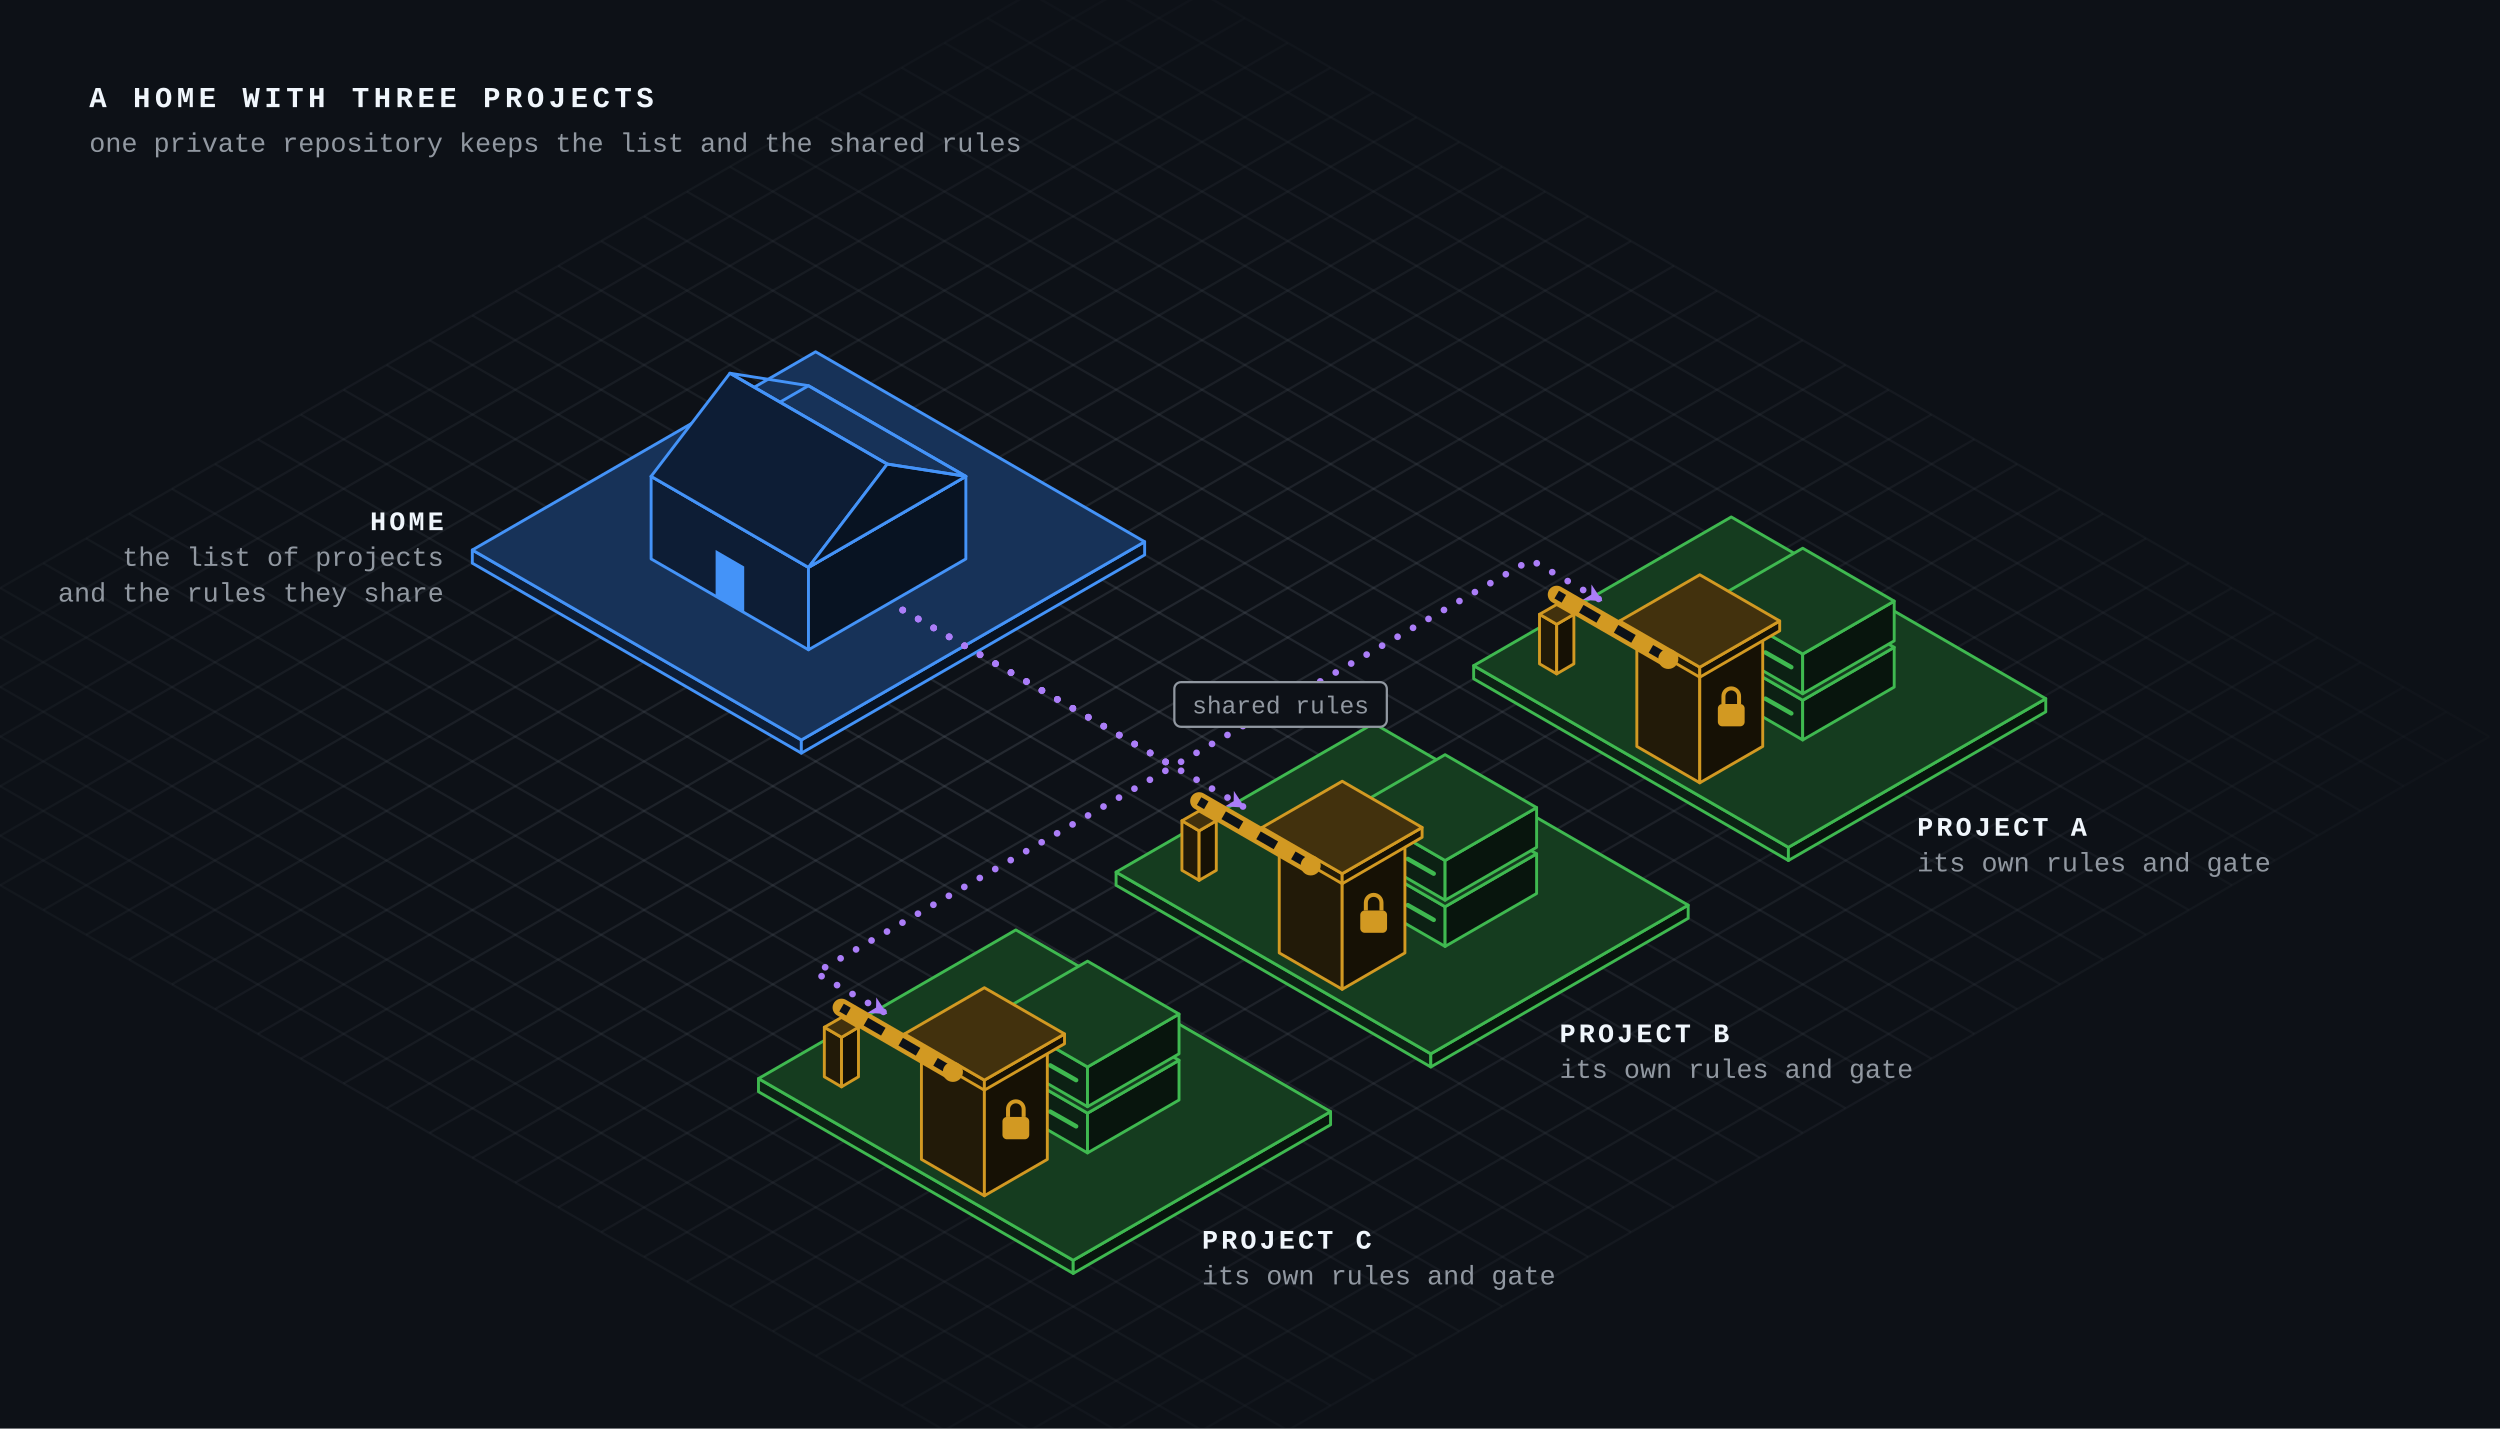
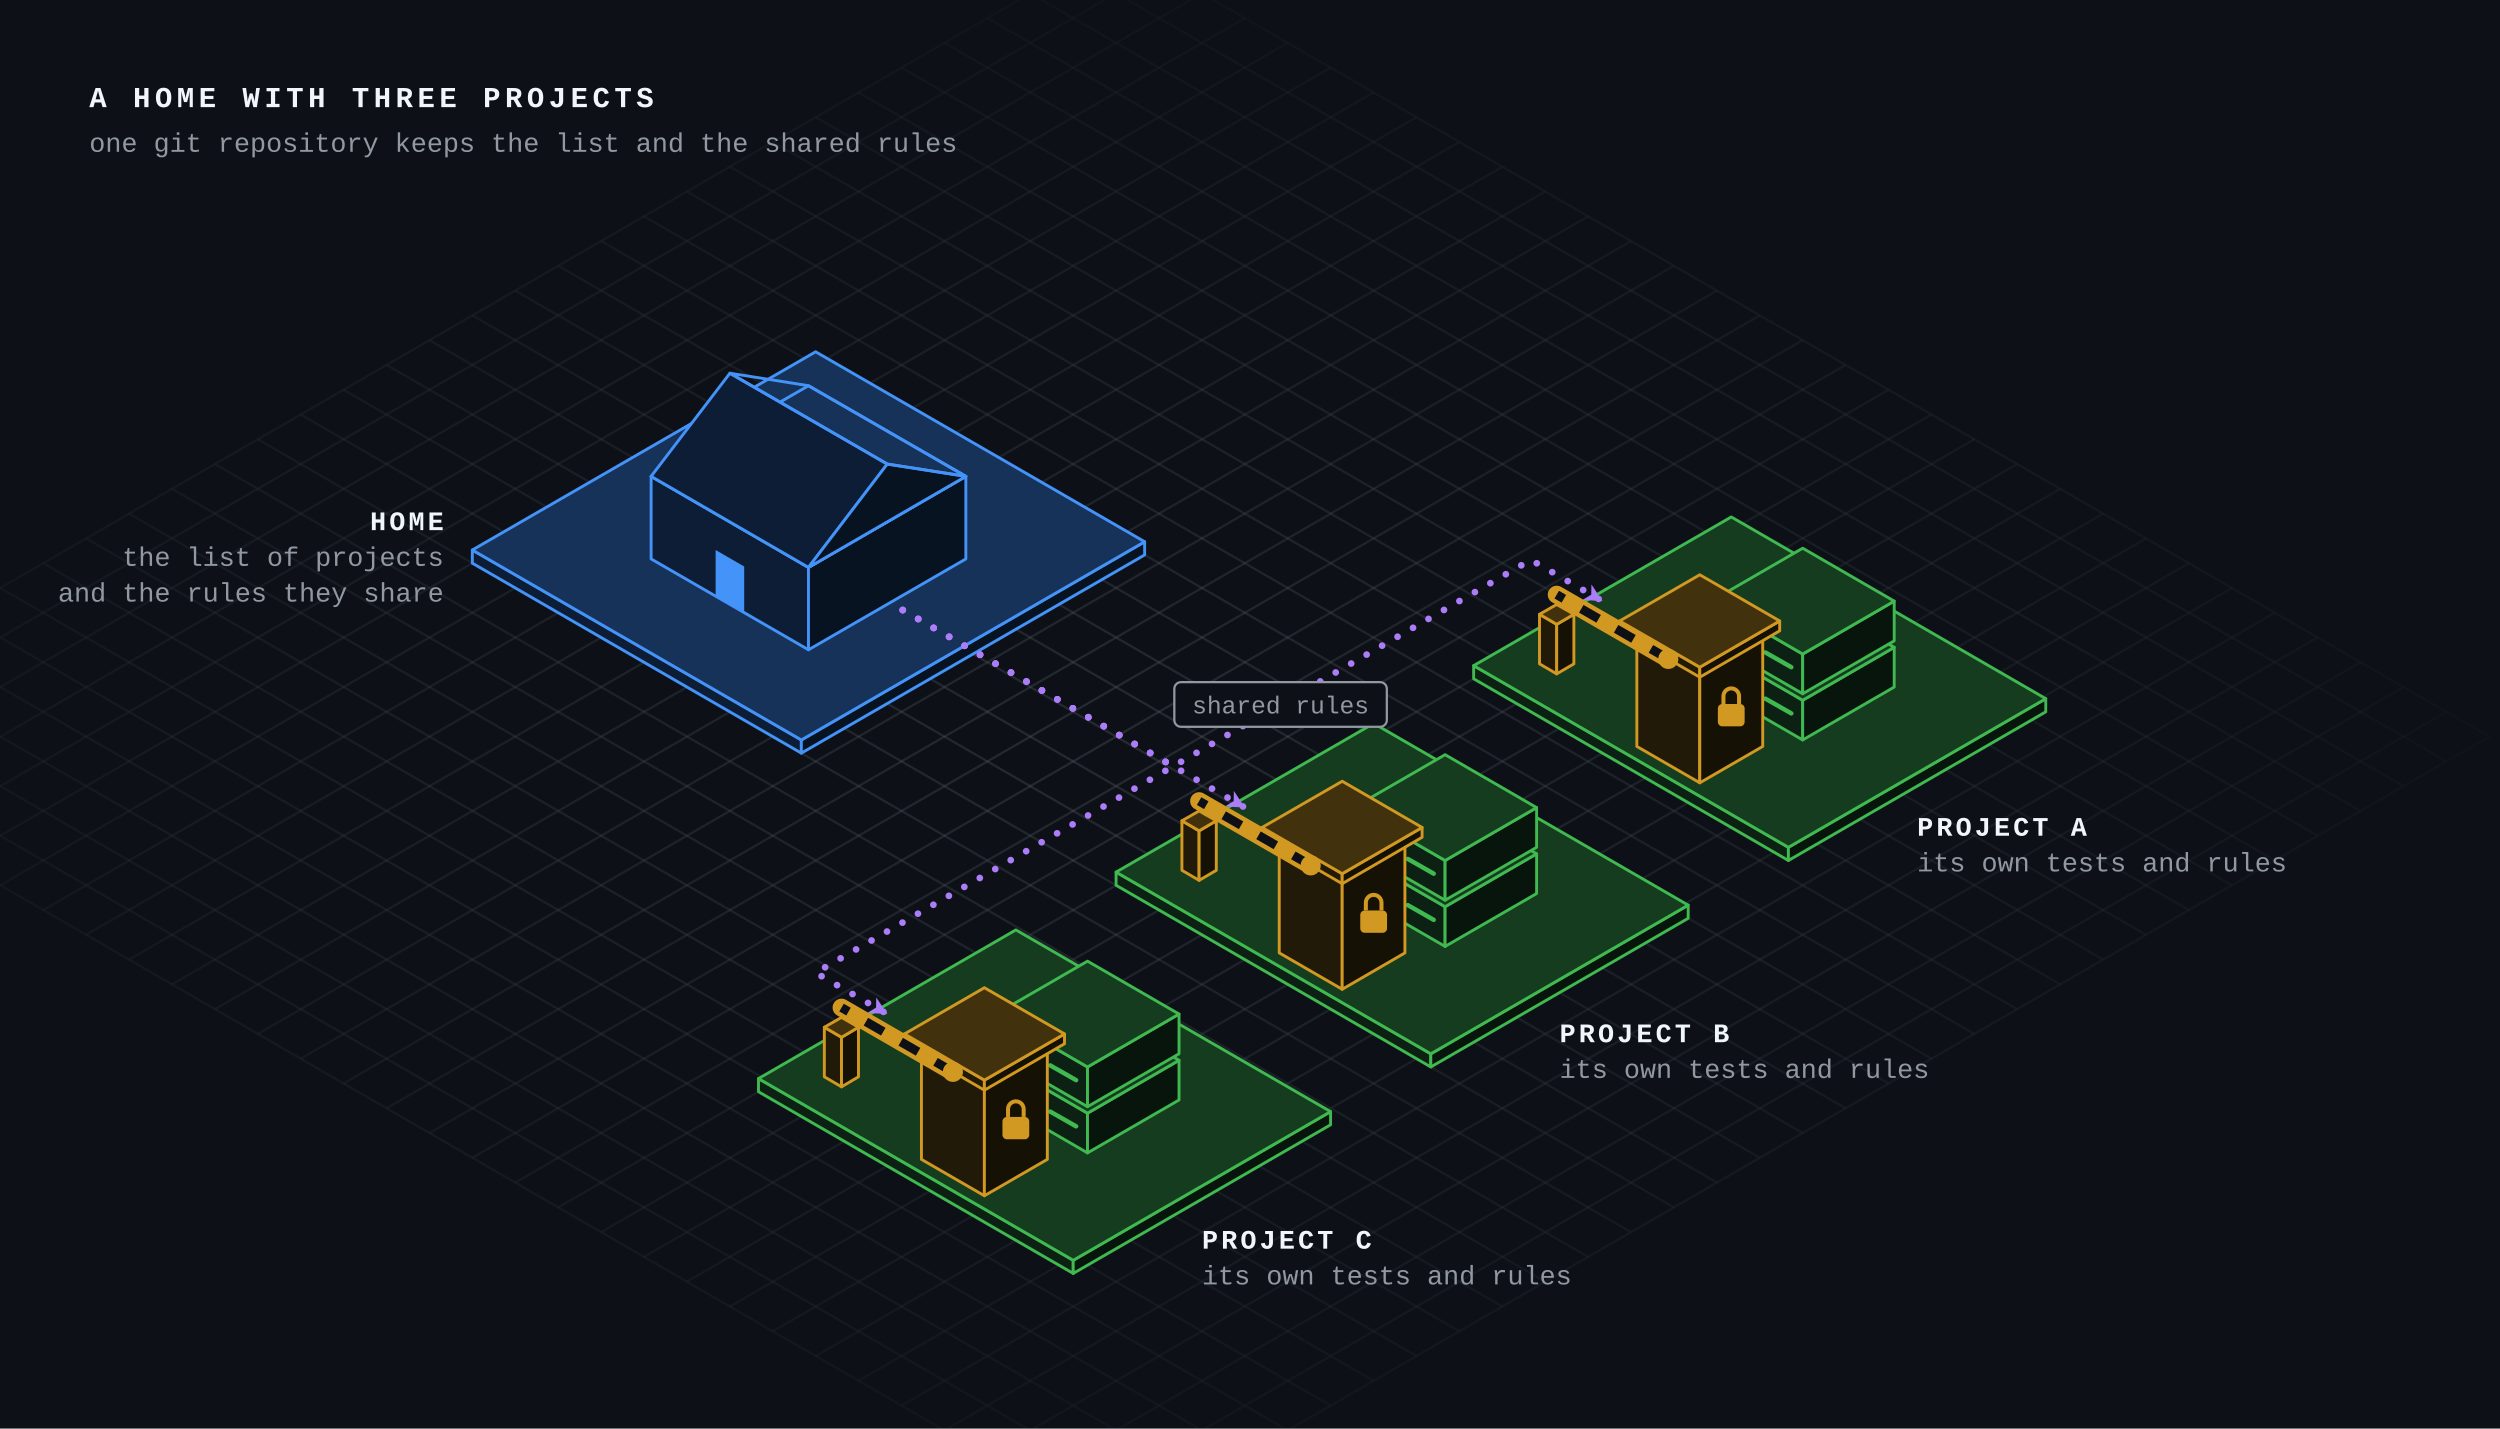
<svg xmlns="http://www.w3.org/2000/svg" viewBox="0 0 1120 640" width="1120" height="640" role="img" aria-labelledby="title desc" font-family="ui-monospace, SFMono-Regular, 'JetBrains Mono', 'Cascadia Mono', Menlo, Consolas, 'Liberation Mono', monospace">
  <defs>
    <radialGradient id="glow" cx="0.446" cy="0.516" r="0.6">
      <stop offset="0" stop-color="#fff" stop-opacity="1" />
      <stop offset="1" stop-color="#fff" stop-opacity="0" />
    </radialGradient>
    <mask id="fade">
      <rect width="1120" height="640" fill="url(#glow)" />
    </mask>
    <marker id="arrow-main" viewBox="0 0 10 10" refX="9" refY="5" markerWidth="10" markerHeight="10" markerUnits="userSpaceOnUse" orient="auto-start-reverse">
      <path d="M1,1 L9,5 L1,9 L3.2,5 z" fill="#ab7df8" />
    </marker>
    <marker id="arrow-side" viewBox="0 0 10 10" refX="9" refY="5" markerWidth="10" markerHeight="10" markerUnits="userSpaceOnUse" orient="auto-start-reverse">
      <path d="M1,1 L9,5 L1,9 L3.2,5 z" fill="#656c76" />
    </marker>
    <marker id="arrow-fail" viewBox="0 0 10 10" refX="9" refY="5" markerWidth="10" markerHeight="10" markerUnits="userSpaceOnUse" orient="auto-start-reverse">
      <path d="M1,1 L9,5 L1,9 L3.2,5 z" fill="#f85149" />
    </marker>
    <marker id="arrow-pass" viewBox="0 0 10 10" refX="9" refY="5" markerWidth="10" markerHeight="10" markerUnits="userSpaceOnUse" orient="auto-start-reverse">
      <path d="M1,1 L9,5 L1,9 L3.2,5 z" fill="#3fb950" />
    </marker>
  </defs>
  <style>.main{stroke-width:3;stroke-dasharray:0 8;animation:flow .8s linear infinite}.side{stroke-width:1.8;stroke-dasharray:6 6;animation:side 1.6s linear infinite}@keyframes flow{to{stroke-dashoffset:-8}}@keyframes side{to{stroke-dashoffset:-12}}.still-arm{display:none}@media (prefers-reduced-motion:reduce){.main,.side{animation:none}.ticket,.moving-arm{display:none}.still-arm{display:inline}}</style>
  <rect width="1120" height="640" fill="#0d1117" />
  <g mask="url(#fade)">
    <line x1="500.0" y1="-25.2" x2="-115.2" y2="330.0" stroke="#656c76" stroke-opacity="0.28" stroke-width="1" />
    <line x1="500.0" y1="-25.2" x2="1115.2" y2="330.0" stroke="#656c76" stroke-opacity="0.28" stroke-width="1" />
    <line x1="519.2" y1="-14.1" x2="-96.0" y2="341.1" stroke="#656c76" stroke-opacity="0.28" stroke-width="1" />
    <line x1="480.8" y1="-14.1" x2="1096.0" y2="341.1" stroke="#656c76" stroke-opacity="0.28" stroke-width="1" />
    <line x1="538.5" y1="-3.0" x2="-76.8" y2="352.2" stroke="#656c76" stroke-opacity="0.28" stroke-width="1" />
    <line x1="461.5" y1="-3.0" x2="1076.8" y2="352.2" stroke="#656c76" stroke-opacity="0.28" stroke-width="1" />
    <line x1="557.7" y1="8.1" x2="-57.5" y2="363.3" stroke="#656c76" stroke-opacity="0.28" stroke-width="1" />
    <line x1="442.3" y1="8.1" x2="1057.5" y2="363.3" stroke="#656c76" stroke-opacity="0.28" stroke-width="1" />
    <line x1="576.9" y1="19.2" x2="-38.3" y2="374.4" stroke="#656c76" stroke-opacity="0.28" stroke-width="1" />
    <line x1="423.1" y1="19.2" x2="1038.3" y2="374.4" stroke="#656c76" stroke-opacity="0.28" stroke-width="1" />
    <line x1="596.1" y1="30.3" x2="-19.1" y2="385.5" stroke="#656c76" stroke-opacity="0.28" stroke-width="1" />
    <line x1="403.9" y1="30.3" x2="1019.1" y2="385.5" stroke="#656c76" stroke-opacity="0.28" stroke-width="1" />
    <line x1="615.4" y1="41.4" x2="0.1" y2="396.6" stroke="#656c76" stroke-opacity="0.28" stroke-width="1" />
    <line x1="384.6" y1="41.4" x2="999.9" y2="396.6" stroke="#656c76" stroke-opacity="0.28" stroke-width="1" />
    <line x1="634.6" y1="52.5" x2="19.4" y2="407.7" stroke="#656c76" stroke-opacity="0.28" stroke-width="1" />
    <line x1="365.4" y1="52.5" x2="980.6" y2="407.7" stroke="#656c76" stroke-opacity="0.28" stroke-width="1" />
    <line x1="653.8" y1="63.6" x2="38.6" y2="418.8" stroke="#656c76" stroke-opacity="0.28" stroke-width="1" />
    <line x1="346.2" y1="63.6" x2="961.4" y2="418.8" stroke="#656c76" stroke-opacity="0.28" stroke-width="1" />
    <line x1="673.0" y1="74.7" x2="57.8" y2="429.9" stroke="#656c76" stroke-opacity="0.28" stroke-width="1" />
    <line x1="327.0" y1="74.7" x2="942.2" y2="429.9" stroke="#656c76" stroke-opacity="0.28" stroke-width="1" />
    <line x1="692.3" y1="85.8" x2="77.0" y2="441.0" stroke="#656c76" stroke-opacity="0.28" stroke-width="1" />
    <line x1="307.7" y1="85.8" x2="923.0" y2="441.0" stroke="#656c76" stroke-opacity="0.28" stroke-width="1" />
    <line x1="711.5" y1="96.9" x2="96.3" y2="452.1" stroke="#656c76" stroke-opacity="0.28" stroke-width="1" />
    <line x1="288.5" y1="96.9" x2="903.7" y2="452.1" stroke="#656c76" stroke-opacity="0.28" stroke-width="1" />
    <line x1="730.7" y1="108.0" x2="115.5" y2="463.2" stroke="#656c76" stroke-opacity="0.28" stroke-width="1" />
    <line x1="269.3" y1="108.0" x2="884.5" y2="463.2" stroke="#656c76" stroke-opacity="0.28" stroke-width="1" />
    <line x1="749.9" y1="119.1" x2="134.7" y2="474.3" stroke="#656c76" stroke-opacity="0.28" stroke-width="1" />
    <line x1="250.1" y1="119.1" x2="865.3" y2="474.3" stroke="#656c76" stroke-opacity="0.28" stroke-width="1" />
    <line x1="769.2" y1="130.2" x2="153.9" y2="485.4" stroke="#656c76" stroke-opacity="0.28" stroke-width="1" />
    <line x1="230.8" y1="130.2" x2="846.1" y2="485.4" stroke="#656c76" stroke-opacity="0.28" stroke-width="1" />
    <line x1="788.4" y1="141.3" x2="173.2" y2="496.5" stroke="#656c76" stroke-opacity="0.28" stroke-width="1" />
    <line x1="211.6" y1="141.3" x2="826.8" y2="496.5" stroke="#656c76" stroke-opacity="0.28" stroke-width="1" />
    <line x1="807.6" y1="152.4" x2="192.4" y2="507.6" stroke="#656c76" stroke-opacity="0.28" stroke-width="1" />
    <line x1="192.4" y1="152.4" x2="807.6" y2="507.6" stroke="#656c76" stroke-opacity="0.28" stroke-width="1" />
    <line x1="826.8" y1="163.5" x2="211.6" y2="518.7" stroke="#656c76" stroke-opacity="0.28" stroke-width="1" />
    <line x1="173.2" y1="163.5" x2="788.4" y2="518.7" stroke="#656c76" stroke-opacity="0.28" stroke-width="1" />
    <line x1="846.1" y1="174.6" x2="230.8" y2="529.8" stroke="#656c76" stroke-opacity="0.28" stroke-width="1" />
    <line x1="153.9" y1="174.6" x2="769.2" y2="529.8" stroke="#656c76" stroke-opacity="0.28" stroke-width="1" />
    <line x1="865.3" y1="185.7" x2="250.1" y2="540.9" stroke="#656c76" stroke-opacity="0.28" stroke-width="1" />
    <line x1="134.7" y1="185.7" x2="749.9" y2="540.9" stroke="#656c76" stroke-opacity="0.28" stroke-width="1" />
    <line x1="884.5" y1="196.8" x2="269.3" y2="552.0" stroke="#656c76" stroke-opacity="0.28" stroke-width="1" />
    <line x1="115.5" y1="196.8" x2="730.7" y2="552.0" stroke="#656c76" stroke-opacity="0.28" stroke-width="1" />
    <line x1="903.7" y1="207.9" x2="288.5" y2="563.1" stroke="#656c76" stroke-opacity="0.28" stroke-width="1" />
    <line x1="96.3" y1="207.9" x2="711.5" y2="563.1" stroke="#656c76" stroke-opacity="0.28" stroke-width="1" />
    <line x1="923.0" y1="219.0" x2="307.7" y2="574.2" stroke="#656c76" stroke-opacity="0.28" stroke-width="1" />
    <line x1="77.0" y1="219.0" x2="692.3" y2="574.2" stroke="#656c76" stroke-opacity="0.28" stroke-width="1" />
    <line x1="942.2" y1="230.1" x2="327.0" y2="585.3" stroke="#656c76" stroke-opacity="0.28" stroke-width="1" />
    <line x1="57.8" y1="230.1" x2="673.0" y2="585.3" stroke="#656c76" stroke-opacity="0.28" stroke-width="1" />
    <line x1="961.4" y1="241.2" x2="346.2" y2="596.4" stroke="#656c76" stroke-opacity="0.28" stroke-width="1" />
    <line x1="38.6" y1="241.2" x2="653.8" y2="596.4" stroke="#656c76" stroke-opacity="0.28" stroke-width="1" />
    <line x1="980.6" y1="252.3" x2="365.4" y2="607.5" stroke="#656c76" stroke-opacity="0.28" stroke-width="1" />
    <line x1="19.4" y1="252.3" x2="634.6" y2="607.5" stroke="#656c76" stroke-opacity="0.28" stroke-width="1" />
    <line x1="999.9" y1="263.4" x2="384.6" y2="618.6" stroke="#656c76" stroke-opacity="0.28" stroke-width="1" />
    <line x1="0.1" y1="263.4" x2="615.4" y2="618.6" stroke="#656c76" stroke-opacity="0.28" stroke-width="1" />
    <line x1="1019.1" y1="274.5" x2="403.9" y2="629.7" stroke="#656c76" stroke-opacity="0.28" stroke-width="1" />
    <line x1="-19.1" y1="274.5" x2="596.1" y2="629.7" stroke="#656c76" stroke-opacity="0.28" stroke-width="1" />
    <line x1="1038.3" y1="285.6" x2="423.1" y2="640.8" stroke="#656c76" stroke-opacity="0.28" stroke-width="1" />
    <line x1="-38.3" y1="285.6" x2="576.9" y2="640.8" stroke="#656c76" stroke-opacity="0.28" stroke-width="1" />
    <line x1="1057.5" y1="296.7" x2="442.3" y2="651.9" stroke="#656c76" stroke-opacity="0.28" stroke-width="1" />
    <line x1="-57.5" y1="296.7" x2="557.7" y2="651.9" stroke="#656c76" stroke-opacity="0.28" stroke-width="1" />
    <line x1="1076.8" y1="307.8" x2="461.5" y2="663.0" stroke="#656c76" stroke-opacity="0.28" stroke-width="1" />
    <line x1="-76.8" y1="307.8" x2="538.5" y2="663.0" stroke="#656c76" stroke-opacity="0.28" stroke-width="1" />
    <line x1="1096.0" y1="318.9" x2="480.8" y2="674.1" stroke="#656c76" stroke-opacity="0.28" stroke-width="1" />
    <line x1="-96.0" y1="318.9" x2="519.2" y2="674.1" stroke="#656c76" stroke-opacity="0.28" stroke-width="1" />
    <line x1="1115.2" y1="330.0" x2="500.0" y2="685.2" stroke="#656c76" stroke-opacity="0.28" stroke-width="1" />
    <line x1="-115.2" y1="330.0" x2="500.0" y2="685.2" stroke="#656c76" stroke-opacity="0.28" stroke-width="1" />
  </g>
  <polygon points="211.6,246.4 359.0,331.5 359.0,337.4 211.6,252.3" fill="#0d1d35" stroke="#4493f8" stroke-width="1.3" stroke-linejoin="round" />
  <polygon points="359.0,331.5 512.8,242.7 512.8,248.6 359.0,337.4" fill="#081322" stroke="#4493f8" stroke-width="1.3" stroke-linejoin="round" />
  <polygon points="211.6,246.4 359.0,331.5 512.8,242.7 365.4,157.6" fill="#173258" stroke="#4493f8" stroke-width="1.3" stroke-linejoin="round" />
  <polygon points="660.2,298.2 801.2,379.6 801.2,385.5 660.2,304.1" fill="#0c2114" stroke="#3fb950" stroke-width="1.3" stroke-linejoin="round" />
  <polygon points="801.2,379.6 916.5,313.0 916.5,318.9 801.2,385.5" fill="#08150d" stroke="#3fb950" stroke-width="1.3" stroke-linejoin="round" />
  <polygon points="660.2,298.2 801.2,379.6 916.5,313.0 775.6,231.6" fill="#153c1f" stroke="#3fb950" stroke-width="1.3" stroke-linejoin="round" />
  <polygon points="500.0,390.7 641.0,472.1 641.0,478.0 500.0,396.6" fill="#0c2114" stroke="#3fb950" stroke-width="1.3" stroke-linejoin="round" />
  <polygon points="641.0,472.1 756.3,405.5 756.3,411.4 641.0,478.0" fill="#08150d" stroke="#3fb950" stroke-width="1.3" stroke-linejoin="round" />
  <polygon points="500.0,390.7 641.0,472.1 756.3,405.5 615.4,324.1" fill="#153c1f" stroke="#3fb950" stroke-width="1.3" stroke-linejoin="round" />
  <polygon points="339.8,483.2 480.8,564.6 480.8,570.5 339.8,489.1" fill="#0c2114" stroke="#3fb950" stroke-width="1.3" stroke-linejoin="round" />
  <polygon points="480.8,564.6 596.1,498.0 596.1,503.9 480.8,570.5" fill="#08150d" stroke="#3fb950" stroke-width="1.3" stroke-linejoin="round" />
  <polygon points="339.8,483.2 480.8,564.6 596.1,498.0 455.1,416.6" fill="#153c1f" stroke="#3fb950" stroke-width="1.3" stroke-linejoin="round" />
  <polyline class="main" points="397.5,269.3 525.6,343.3 685.8,250.8 717.9,269.3" fill="none" stroke="#ab7df8" stroke-linecap="round" stroke-linejoin="round" marker-end="url(#arrow-main)" />
  <polyline class="main" points="397.5,269.3 557.7,361.8" fill="none" stroke="#ab7df8" stroke-linecap="round" stroke-linejoin="round" marker-end="url(#arrow-main)" />
  <polyline class="main" points="397.5,269.3 525.6,343.3 365.4,435.8 397.5,454.3" fill="none" stroke="#ab7df8" stroke-linecap="round" stroke-linejoin="round" marker-end="url(#arrow-main)" />
  <polygon points="291.7,213.4 362.2,254.2 362.2,291.1 291.7,250.4" fill="#0d1d35" stroke="#4493f8" stroke-width="1.3" stroke-linejoin="round" />
  <polygon points="362.2,254.2 432.7,213.4 432.7,250.4 362.2,291.1" fill="#081322" stroke="#4493f8" stroke-width="1.3" stroke-linejoin="round" />
  <polygon points="291.7,213.4 362.2,254.2 432.7,213.4 362.2,172.8" fill="#173258" stroke="#4493f8" stroke-width="1.3" stroke-linejoin="round" />
  <polygon points="291.7,213.4 362.2,254.2 397.5,207.9 327.0,167.2" fill="#0d1d35" stroke="#4493f8" stroke-width="1.3" stroke-linejoin="round" />
  <polygon points="362.2,254.2 432.7,213.4 397.5,207.9" fill="#081322" stroke="#4493f8" stroke-width="1.3" stroke-linejoin="round" />
  <polygon points="362.2,172.8 432.7,213.4 397.5,207.9 327.0,167.2" fill="#173258" stroke="#4493f8" stroke-width="1.3" stroke-linejoin="round" fill-opacity="0" />
  <polygon points="333.4,274.5 320.6,267.1 320.6,246.4 333.4,253.8" fill="#4493f8" />
  <polygon points="766.6,290.0 807.6,313.7 807.6,331.5 766.6,307.8" fill="#0c2114" stroke="#3fb950" stroke-width="1.3" stroke-linejoin="round" />
  <polygon points="807.6,313.7 848.6,290.0 848.6,307.8 807.6,331.5" fill="#08150d" stroke="#3fb950" stroke-width="1.3" stroke-linejoin="round" />
  <polygon points="766.6,290.0 807.6,313.7 848.6,290.0 807.6,266.4" fill="#153c1f" stroke="#3fb950" stroke-width="1.3" stroke-linejoin="round" />
  <circle cx="775.6" cy="304.1" r="2.1" fill="#3fb950" />
  <circle cx="781.3" cy="307.4" r="2.1" fill="#3fb950" />
  <circle cx="787.1" cy="310.8" r="2.1" fill="#3fb950" />
  <line x1="790.9" y1="313.0" x2="802.5" y2="319.6" stroke="#3fb950" stroke-width="2" stroke-linecap="round" />
  <polygon points="766.6,269.3 807.6,293.0 807.6,310.8 766.6,287.1" fill="#0c2114" stroke="#3fb950" stroke-width="1.3" stroke-linejoin="round" />
  <polygon points="807.6,293.0 848.6,269.3 848.6,287.1 807.6,310.8" fill="#08150d" stroke="#3fb950" stroke-width="1.3" stroke-linejoin="round" />
  <polygon points="766.6,269.3 807.6,293.0 848.6,269.3 807.6,245.6" fill="#153c1f" stroke="#3fb950" stroke-width="1.3" stroke-linejoin="round" />
  <circle cx="775.6" cy="283.4" r="2.1" fill="#3fb950" />
  <circle cx="781.3" cy="286.7" r="2.1" fill="#3fb950" />
  <circle cx="787.1" cy="290.0" r="2.1" fill="#3fb950" />
  <line x1="790.9" y1="292.3" x2="802.5" y2="298.9" stroke="#3fb950" stroke-width="2" stroke-linecap="round" />
  <polygon points="733.3,282.6 761.5,298.9 761.5,350.7 733.3,334.4" fill="#221a08" stroke="#d29922" stroke-width="1.3" stroke-linejoin="round" />
  <polygon points="761.5,298.9 789.7,282.6 789.7,334.4 761.5,350.7" fill="#161105" stroke="#d29922" stroke-width="1.3" stroke-linejoin="round" />
  <polygon points="733.3,282.6 761.5,298.9 789.7,282.6 761.5,266.4" fill="#42310d" stroke="#d29922" stroke-width="1.3" stroke-linejoin="round" />
  <polygon points="725.6,278.2 761.5,298.9 761.5,303.4 725.6,282.6" fill="#221a08" stroke="#d29922" stroke-width="1.3" stroke-linejoin="round" />
  <polygon points="761.5,298.9 797.3,278.2 797.3,282.6 761.5,303.4" fill="#161105" stroke="#d29922" stroke-width="1.3" stroke-linejoin="round" />
  <polygon points="725.6,278.2 761.5,298.9 797.3,278.2 761.5,257.5" fill="#42310d" stroke="#d29922" stroke-width="1.3" stroke-linejoin="round" />
  <rect x="769.6" y="315.4" width="12" height="10" rx="2" fill="#d29922" />
  <path d="M772.1,315.4 v-3.5 a3.5,3.5 0 0 1 7,0 v3.5" fill="none" stroke="#d29922" stroke-width="1.8" />
  <polygon points="689.7,275.2 697.4,279.7 697.4,301.9 689.7,297.4" fill="#221a08" stroke="#d29922" stroke-width="1.3" stroke-linejoin="round" />
  <polygon points="697.4,279.7 705.1,275.2 705.1,297.4 697.4,301.9" fill="#161105" stroke="#d29922" stroke-width="1.3" stroke-linejoin="round" />
  <polygon points="689.7,275.2 697.4,279.7 705.1,275.2 697.4,270.8" fill="#42310d" stroke="#d29922" stroke-width="1.3" stroke-linejoin="round" />
  <g class="moving-arm">
    <line x1="747.4" y1="295.2" x2="697.4" y2="266.4" stroke="#d29922" stroke-width="8" stroke-linecap="round" />
    <line x1="747.4" y1="295.2" x2="697.4" y2="266.4" stroke="#0d1117" stroke-width="4" stroke-dasharray="9 9" />
  </g>
  <g class="still-arm">
    <line x1="747.4" y1="295.2" x2="697.4" y2="266.4" stroke="#d29922" stroke-width="8" stroke-linecap="round" />
    <line x1="747.4" y1="295.2" x2="697.4" y2="266.4" stroke="#0d1117" stroke-width="4" stroke-dasharray="9 9" />
  </g>
  <circle cx="747.4" cy="295.2" r="4.5" fill="#d29922" />
  <polygon points="606.4,382.5 647.4,406.2 647.4,424.0 606.4,400.3" fill="#0c2114" stroke="#3fb950" stroke-width="1.3" stroke-linejoin="round" />
  <polygon points="647.4,406.2 688.4,382.5 688.4,400.3 647.4,424.0" fill="#08150d" stroke="#3fb950" stroke-width="1.3" stroke-linejoin="round" />
  <polygon points="606.4,382.5 647.4,406.2 688.4,382.5 647.4,358.9" fill="#153c1f" stroke="#3fb950" stroke-width="1.3" stroke-linejoin="round" />
  <circle cx="615.4" cy="396.6" r="2.1" fill="#3fb950" />
  <circle cx="621.1" cy="399.9" r="2.1" fill="#3fb950" />
  <circle cx="626.9" cy="403.3" r="2.1" fill="#3fb950" />
  <line x1="630.7" y1="405.5" x2="642.3" y2="412.1" stroke="#3fb950" stroke-width="2" stroke-linecap="round" />
  <polygon points="606.4,361.8 647.4,385.5 647.4,403.3 606.4,379.6" fill="#0c2114" stroke="#3fb950" stroke-width="1.3" stroke-linejoin="round" />
  <polygon points="647.4,385.5 688.4,361.8 688.4,379.6 647.4,403.3" fill="#08150d" stroke="#3fb950" stroke-width="1.3" stroke-linejoin="round" />
  <polygon points="606.4,361.8 647.4,385.5 688.4,361.8 647.4,338.1" fill="#153c1f" stroke="#3fb950" stroke-width="1.3" stroke-linejoin="round" />
  <circle cx="615.4" cy="375.9" r="2.1" fill="#3fb950" />
  <circle cx="621.1" cy="379.2" r="2.1" fill="#3fb950" />
  <circle cx="626.9" cy="382.5" r="2.1" fill="#3fb950" />
  <line x1="630.7" y1="384.8" x2="642.3" y2="391.4" stroke="#3fb950" stroke-width="2" stroke-linecap="round" />
  <polygon points="573.1,375.1 601.3,391.4 601.3,443.2 573.1,426.9" fill="#221a08" stroke="#d29922" stroke-width="1.3" stroke-linejoin="round" />
  <polygon points="601.3,391.4 629.4,375.1 629.4,426.9 601.3,443.2" fill="#161105" stroke="#d29922" stroke-width="1.3" stroke-linejoin="round" />
  <polygon points="573.1,375.1 601.3,391.4 629.4,375.1 601.3,358.9" fill="#42310d" stroke="#d29922" stroke-width="1.3" stroke-linejoin="round" />
  <polygon points="565.4,370.7 601.3,391.4 601.3,395.9 565.4,375.1" fill="#221a08" stroke="#d29922" stroke-width="1.3" stroke-linejoin="round" />
  <polygon points="601.3,391.4 637.1,370.7 637.1,375.1 601.3,395.9" fill="#161105" stroke="#d29922" stroke-width="1.3" stroke-linejoin="round" />
  <polygon points="565.4,370.7 601.3,391.4 637.1,370.7 601.3,350.0" fill="#42310d" stroke="#d29922" stroke-width="1.3" stroke-linejoin="round" />
  <rect x="609.4" y="407.9" width="12" height="10" rx="2" fill="#d29922" />
  <path d="M611.9,407.9 v-3.5 a3.5,3.5 0 0 1 7,0 v3.5" fill="none" stroke="#d29922" stroke-width="1.8" />
  <polygon points="529.5,367.7 537.2,372.2 537.2,394.4 529.5,389.9" fill="#221a08" stroke="#d29922" stroke-width="1.3" stroke-linejoin="round" />
  <polygon points="537.2,372.2 544.9,367.7 544.9,389.9 537.2,394.4" fill="#161105" stroke="#d29922" stroke-width="1.3" stroke-linejoin="round" />
  <polygon points="529.5,367.7 537.2,372.2 544.9,367.7 537.2,363.3" fill="#42310d" stroke="#d29922" stroke-width="1.3" stroke-linejoin="round" />
  <g class="moving-arm">
    <line x1="587.2" y1="387.7" x2="537.2" y2="358.9" stroke="#d29922" stroke-width="8" stroke-linecap="round" />
    <line x1="587.2" y1="387.7" x2="537.2" y2="358.9" stroke="#0d1117" stroke-width="4" stroke-dasharray="9 9" />
  </g>
  <g class="still-arm">
    <line x1="587.2" y1="387.7" x2="537.2" y2="358.9" stroke="#d29922" stroke-width="8" stroke-linecap="round" />
    <line x1="587.2" y1="387.7" x2="537.2" y2="358.9" stroke="#0d1117" stroke-width="4" stroke-dasharray="9 9" />
  </g>
  <circle cx="587.2" cy="387.7" r="4.5" fill="#d29922" />
  <polygon points="446.2,475.0 487.2,498.7 487.2,516.5 446.2,492.8" fill="#0c2114" stroke="#3fb950" stroke-width="1.3" stroke-linejoin="round" />
  <polygon points="487.2,498.7 528.2,475.0 528.2,492.8 487.2,516.5" fill="#08150d" stroke="#3fb950" stroke-width="1.3" stroke-linejoin="round" />
  <polygon points="446.2,475.0 487.2,498.7 528.2,475.0 487.2,451.4" fill="#153c1f" stroke="#3fb950" stroke-width="1.3" stroke-linejoin="round" />
  <circle cx="455.1" cy="489.1" r="2.1" fill="#3fb950" />
  <circle cx="460.9" cy="492.4" r="2.1" fill="#3fb950" />
  <circle cx="466.7" cy="495.8" r="2.1" fill="#3fb950" />
  <line x1="470.5" y1="498.0" x2="482.1" y2="504.6" stroke="#3fb950" stroke-width="2" stroke-linecap="round" />
  <polygon points="446.2,454.3 487.2,478.0 487.2,495.8 446.2,472.1" fill="#0c2114" stroke="#3fb950" stroke-width="1.3" stroke-linejoin="round" />
  <polygon points="487.2,478.0 528.2,454.3 528.2,472.1 487.2,495.8" fill="#08150d" stroke="#3fb950" stroke-width="1.3" stroke-linejoin="round" />
  <polygon points="446.2,454.3 487.2,478.0 528.2,454.3 487.2,430.6" fill="#153c1f" stroke="#3fb950" stroke-width="1.3" stroke-linejoin="round" />
  <circle cx="455.1" cy="468.4" r="2.1" fill="#3fb950" />
  <circle cx="460.9" cy="471.7" r="2.1" fill="#3fb950" />
  <circle cx="466.7" cy="475.0" r="2.1" fill="#3fb950" />
  <line x1="470.5" y1="477.3" x2="482.1" y2="483.9" stroke="#3fb950" stroke-width="2" stroke-linecap="round" />
  <polygon points="412.8,467.6 441.0,483.9 441.0,535.7 412.8,519.4" fill="#221a08" stroke="#d29922" stroke-width="1.3" stroke-linejoin="round" />
  <polygon points="441.0,483.9 469.2,467.6 469.2,519.4 441.0,535.7" fill="#161105" stroke="#d29922" stroke-width="1.3" stroke-linejoin="round" />
  <polygon points="412.8,467.6 441.0,483.9 469.2,467.6 441.0,451.4" fill="#42310d" stroke="#d29922" stroke-width="1.3" stroke-linejoin="round" />
  <polygon points="405.2,463.2 441.0,483.9 441.0,488.4 405.2,467.6" fill="#221a08" stroke="#d29922" stroke-width="1.3" stroke-linejoin="round" />
  <polygon points="441.0,483.9 476.9,463.2 476.9,467.6 441.0,488.4" fill="#161105" stroke="#d29922" stroke-width="1.3" stroke-linejoin="round" />
  <polygon points="405.2,463.2 441.0,483.9 476.9,463.2 441.0,442.5" fill="#42310d" stroke="#d29922" stroke-width="1.3" stroke-linejoin="round" />
  <rect x="449.1" y="500.4" width="12" height="10" rx="2" fill="#d29922" />
  <path d="M451.6,500.4 v-3.5 a3.5,3.5 0 0 1 7,0 v3.5" fill="none" stroke="#d29922" stroke-width="1.8" />
  <polygon points="369.3,460.2 377.0,464.7 377.0,486.9 369.3,482.4" fill="#221a08" stroke="#d29922" stroke-width="1.3" stroke-linejoin="round" />
  <polygon points="377.0,464.7 384.6,460.2 384.6,482.4 377.0,486.9" fill="#161105" stroke="#d29922" stroke-width="1.3" stroke-linejoin="round" />
  <polygon points="369.3,460.2 377.0,464.7 384.6,460.2 377.0,455.8" fill="#42310d" stroke="#d29922" stroke-width="1.3" stroke-linejoin="round" />
  <g class="moving-arm">
    <line x1="426.9" y1="480.2" x2="377.0" y2="451.4" stroke="#d29922" stroke-width="8" stroke-linecap="round" />
    <line x1="426.9" y1="480.2" x2="377.0" y2="451.4" stroke="#0d1117" stroke-width="4" stroke-dasharray="9 9" />
  </g>
  <g class="still-arm">
    <line x1="426.9" y1="480.2" x2="377.0" y2="451.4" stroke="#d29922" stroke-width="8" stroke-linecap="round" />
    <line x1="426.9" y1="480.2" x2="377.0" y2="451.4" stroke="#0d1117" stroke-width="4" stroke-dasharray="9 9" />
  </g>
  <circle cx="426.9" cy="480.2" r="4.5" fill="#d29922" />
  <text x="40" y="48" font-size="13" font-weight="700" letter-spacing="2" fill="#f0f6fc">A HOME WITH THREE PROJECTS</text>
-   <text x="40" y="68" font-size="12" fill="#9198a1">one private repository keeps the list and the shared rules</text>
+   <text x="40" y="68" font-size="12" fill="#9198a1">one git repository keeps the list and the shared rules</text>
  <rect x="526.1" y="305.6" width="95.2" height="20" rx="3" fill="#0d1117" stroke="#9198a1" />
  <text x="573.7" y="319.6" text-anchor="middle" font-size="11" fill="#9198a1">shared rules</text>
  <text x="198.8" y="237.5" text-anchor="end" font-size="12" font-weight="700" letter-spacing="1.4" fill="#f0f6fc">HOME</text>
  <text x="198.8" y="253.5" text-anchor="end" font-size="12" fill="#9198a1">the list of projects</text>
  <text x="198.8" y="269.5" text-anchor="end" font-size="12" fill="#9198a1">and the rules they share</text>
  <text x="858.9" y="374.4" text-anchor="start" font-size="12" font-weight="700" letter-spacing="1.4" fill="#f0f6fc">PROJECT A</text>
-   <text x="858.9" y="390.4" text-anchor="start" font-size="12" fill="#9198a1">its own rules and gate</text>
+   <text x="858.9" y="390.4" text-anchor="start" font-size="12" fill="#9198a1">its own tests and rules</text>
  <text x="698.7" y="466.9" text-anchor="start" font-size="12" font-weight="700" letter-spacing="1.4" fill="#f0f6fc">PROJECT B</text>
-   <text x="698.7" y="482.9" text-anchor="start" font-size="12" fill="#9198a1">its own rules and gate</text>
+   <text x="698.7" y="482.9" text-anchor="start" font-size="12" fill="#9198a1">its own tests and rules</text>
  <text x="538.5" y="559.4" text-anchor="start" font-size="12" font-weight="700" letter-spacing="1.4" fill="#f0f6fc">PROJECT C</text>
-   <text x="538.5" y="575.4" text-anchor="start" font-size="12" fill="#9198a1">its own rules and gate</text>
+   <text x="538.5" y="575.4" text-anchor="start" font-size="12" fill="#9198a1">its own tests and rules</text>
</svg>
